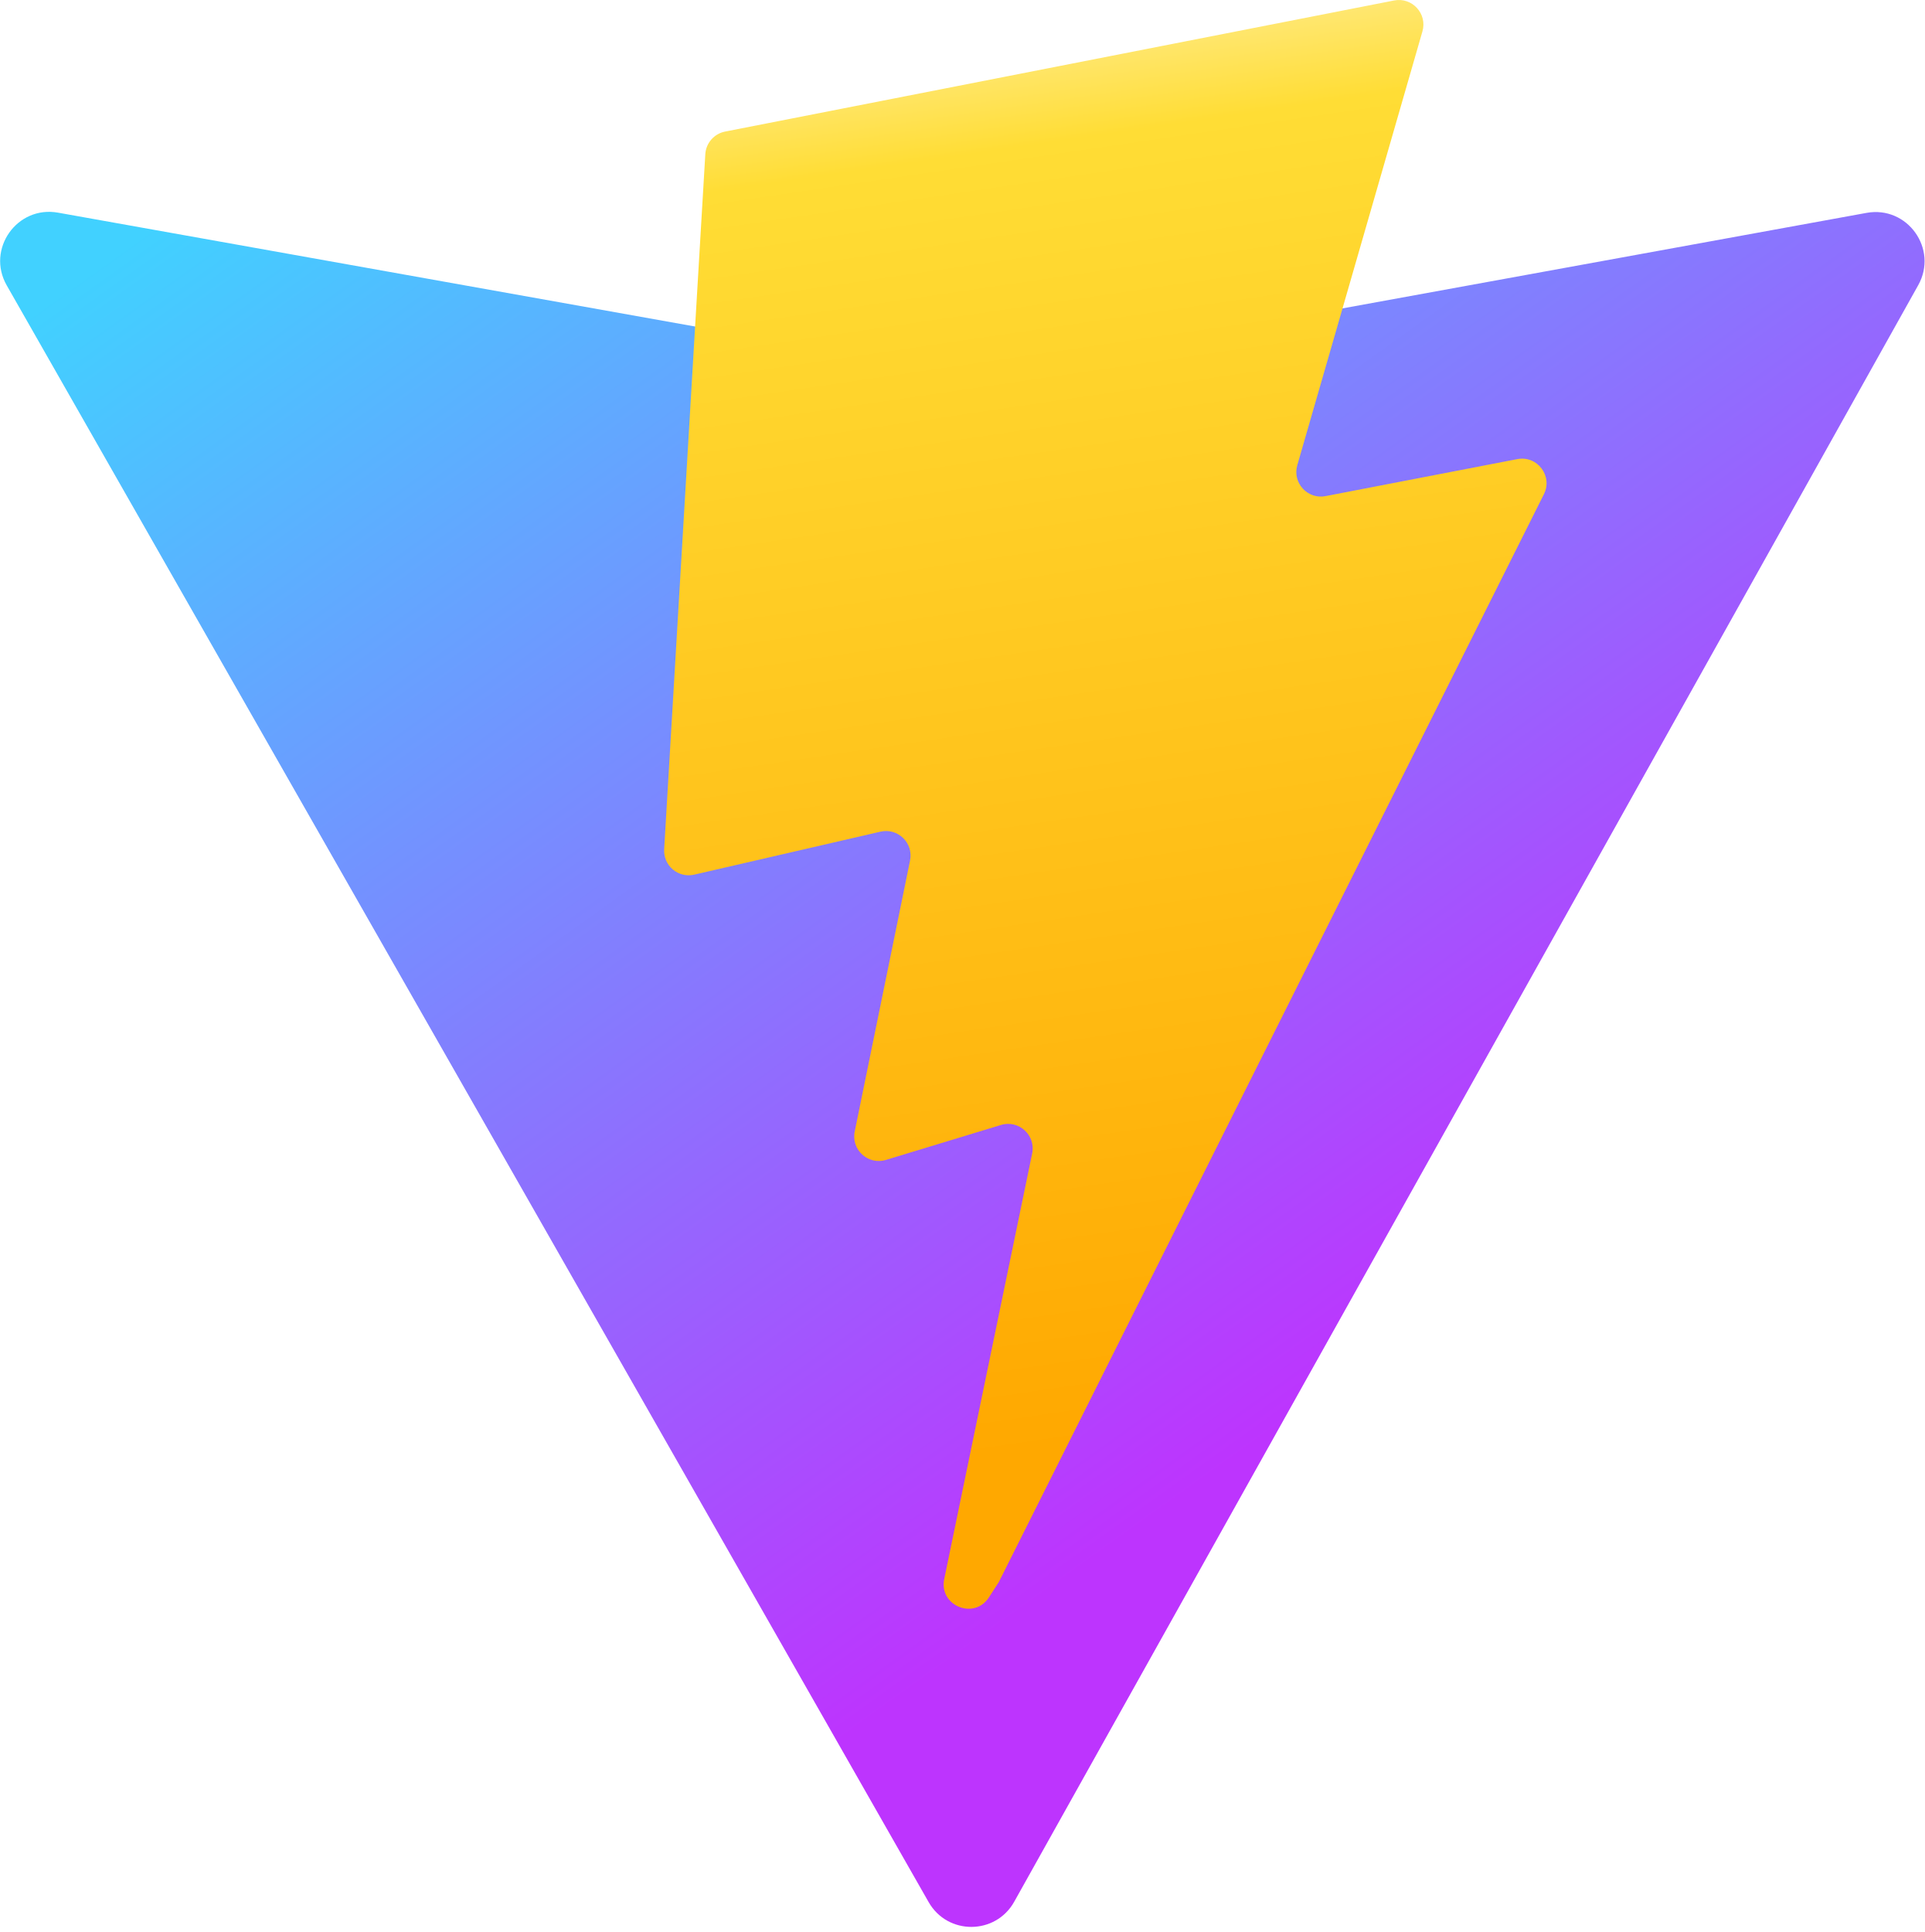
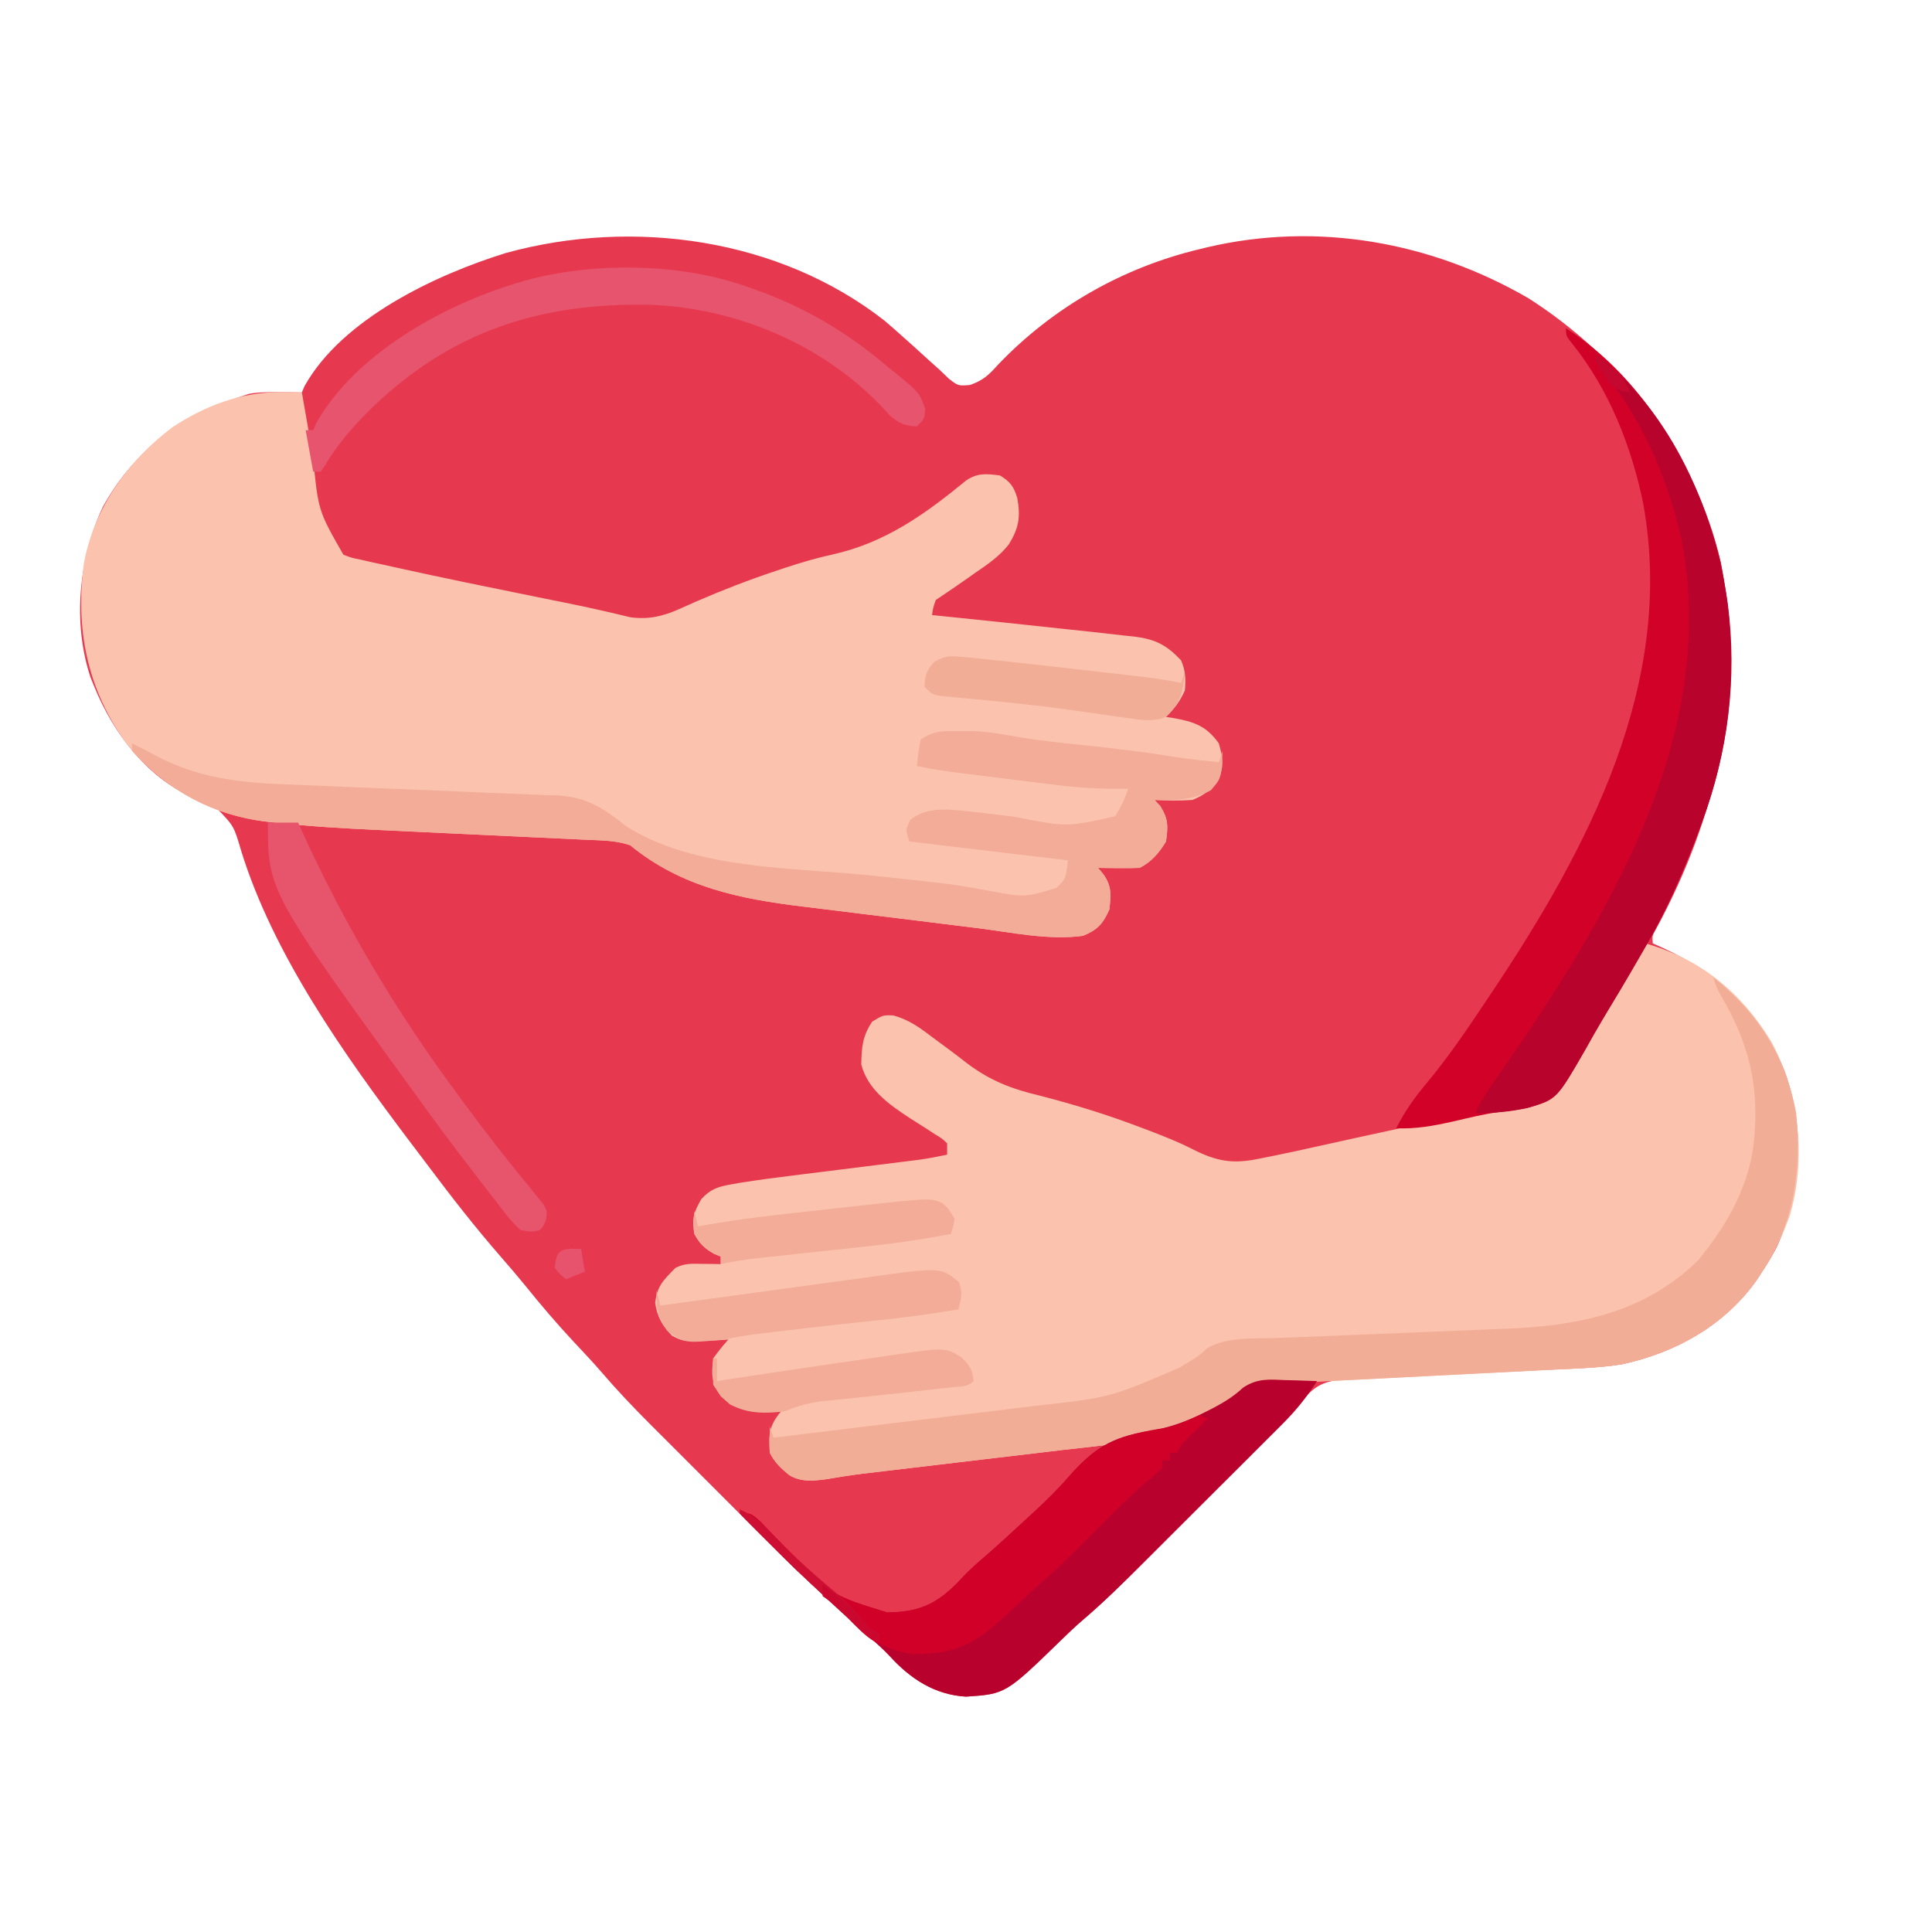
- <svg xmlns="http://www.w3.org/2000/svg" aria-hidden="true" role="img" class="iconify iconify--logos" width="31.88" height="32" preserveAspectRatio="xMidYMid meet" viewBox="0 0 256 257">
-   <defs>
-     <linearGradient id="IconifyId1813088fe1fbc01fb466" x1="-.828%" x2="57.636%" y1="7.652%" y2="78.411%">
-       <stop offset="0%" stop-color="#41D1FF" />
-       <stop offset="100%" stop-color="#BD34FE" />
-     </linearGradient>
-     <linearGradient id="IconifyId1813088fe1fbc01fb467" x1="43.376%" x2="50.316%" y1="2.242%" y2="89.03%">
-       <stop offset="0%" stop-color="#FFEA83" />
-       <stop offset="8.333%" stop-color="#FFDD35" />
-       <stop offset="100%" stop-color="#FFA800" />
-     </linearGradient>
-   </defs>
-   <path fill="url(#IconifyId1813088fe1fbc01fb466)" d="M255.153 37.938L134.897 252.976c-2.483 4.44-8.862 4.466-11.382.048L.875 37.958c-2.746-4.814 1.371-10.646 6.827-9.67l120.385 21.517a6.537 6.537 0 0 0 2.322-.004l117.867-21.483c5.438-.991 9.574 4.796 6.877 9.62Z" />
-   <path fill="url(#IconifyId1813088fe1fbc01fb467)" d="M185.432.063L96.44 17.501a3.268 3.268 0 0 0-2.634 3.014l-5.474 92.456a3.268 3.268 0 0 0 3.997 3.378l24.777-5.718c2.318-.535 4.413 1.507 3.936 3.838l-7.361 36.047c-.495 2.426 1.782 4.5 4.151 3.78l15.304-4.649c2.372-.72 4.652 1.36 4.15 3.788l-11.698 56.621c-.732 3.542 3.979 5.473 5.943 2.437l1.313-2.028l72.516-144.72c1.215-2.423-.88-5.186-3.54-4.672l-25.505 4.922c-2.396.462-4.435-1.77-3.759-4.114l16.646-57.705c.677-2.35-1.37-4.583-3.769-4.113Z" />
+ <svg xmlns="http://www.w3.org/2000/svg" version="1.1" width="512" height="512">
+   <path d="M0 0 C1.539 1.313 3.059 2.647 4.562 4 C5.436 4.779 6.31 5.557 7.211 6.359 C8.895 7.871 10.572 9.391 12.238 10.922 C13.389 11.951 13.389 11.951 14.562 13 C15.36 13.768 16.158 14.537 16.98 15.328 C19.473 17.27 19.473 17.27 22.59 17.027 C26.148 15.798 27.621 14.354 30.125 11.562 C44.665 -3.603 63.118 -14.123 83.562 -19 C84.555 -19.241 84.555 -19.241 85.567 -19.487 C114.774 -26.299 144.763 -20.916 170.562 -6 C195.41 9.835 214.983 35.003 221.562 64 C227.969 98.409 220.975 130.633 204.375 161.32 C203.417 162.989 203.417 162.989 203.562 165 C204.457 165.401 205.352 165.802 206.273 166.215 C221.198 173.132 232.34 183.282 238.5 198.875 C243.996 214.039 243.122 230.864 236.43 245.473 C235.252 247.745 233.971 249.863 232.562 252 C232.083 252.737 231.603 253.475 231.109 254.234 C222.583 266.238 209.731 273.431 195.516 276.526 C189.672 277.464 183.749 277.627 177.843 277.891 C175.375 278.002 172.908 278.123 170.441 278.246 C164.321 278.55 158.2 278.838 152.08 279.125 C146.888 279.368 141.696 279.619 136.505 279.879 C134.077 279.998 131.648 280.107 129.22 280.215 C127.733 280.289 126.246 280.363 124.759 280.438 C123.462 280.498 122.166 280.559 120.83 280.621 C115.874 281.196 113.6 282.622 110.494 286.435 C105.842 291.925 100.749 296.958 95.66 302.035 C94.613 303.083 93.566 304.131 92.519 305.179 C90.336 307.363 88.152 309.546 85.966 311.727 C83.185 314.503 80.408 317.283 77.632 320.064 C75.474 322.226 73.314 324.384 71.154 326.543 C70.13 327.566 69.106 328.59 68.084 329.615 C62.954 334.754 57.8 339.817 52.266 344.525 C50.473 346.077 48.768 347.697 47.07 349.352 C32.084 363.923 32.084 363.923 21.562 364.625 C13.278 364.144 6.84 359.912 1.378 353.912 C-0.401 352.038 -2.248 350.362 -4.207 348.68 C-18.264 336.492 -31.353 323.245 -44.486 310.082 C-47.017 307.545 -49.553 305.013 -52.09 302.482 C-54.078 300.497 -56.063 298.511 -58.048 296.523 C-59.429 295.142 -60.811 293.762 -62.194 292.383 C-66.61 287.95 -70.897 283.466 -74.964 278.711 C-77.332 275.961 -79.83 273.334 -82.312 270.688 C-86.776 265.89 -91.007 260.968 -95.109 255.855 C-97.251 253.228 -99.448 250.667 -101.675 248.112 C-108.38 240.41 -114.635 232.42 -120.753 224.246 C-122.453 221.98 -124.165 219.724 -125.879 217.469 C-143.112 194.621 -162.013 168.051 -170.547 140.406 C-172.464 133.877 -172.464 133.877 -177.062 129.141 C-179.12 128.164 -181.204 127.241 -183.309 126.371 C-195.603 120.984 -204.478 109.156 -209.438 97 C-209.757 96.218 -210.077 95.435 -210.406 94.629 C-215.277 80.175 -213.575 62.899 -207.152 49.273 C-198.359 33.45 -185.379 24.717 -168.445 19.371 C-165.674 18.859 -163.003 18.907 -160.188 18.938 C-158.571 18.951 -158.571 18.951 -156.922 18.965 C-156.102 18.976 -155.282 18.988 -154.438 19 C-154.205 18.446 -153.973 17.891 -153.734 17.32 C-143.754 -0.536 -118.961 -12.2 -100.328 -17.969 C-66.668 -27.233 -27.918 -21.864 0 0 Z " fill="#E63950" transform="translate(234.4375,85)" />
+   <path d="M0 0 C1.616 0.014 1.616 0.014 3.266 0.027 C4.085 0.039 4.905 0.051 5.75 0.062 C5.886 0.848 6.022 1.633 6.161 2.442 C6.791 6.067 7.426 9.69 8.062 13.312 C8.383 15.165 8.383 15.165 8.709 17.055 C10.069 31.374 10.069 31.374 16.75 43.062 C18.895 43.891 18.895 43.891 21.359 44.387 C22.323 44.607 23.286 44.827 24.278 45.053 C25.341 45.283 26.405 45.513 27.5 45.75 C28.617 46 29.735 46.25 30.886 46.507 C43.216 49.231 55.592 51.75 67.968 54.259 C69.166 54.502 69.166 54.502 70.389 54.75 C71.959 55.067 73.529 55.384 75.1 55.698 C78.686 56.421 82.26 57.169 85.822 58.002 C87.051 58.287 88.281 58.571 89.547 58.863 C90.607 59.119 91.668 59.375 92.761 59.638 C97.481 60.308 101.451 59.407 105.754 57.461 C106.484 57.139 107.213 56.817 107.965 56.486 C108.74 56.14 109.514 55.794 110.312 55.438 C117.222 52.446 124.168 49.752 131.312 47.375 C132.192 47.08 133.072 46.786 133.979 46.482 C138.083 45.141 142.154 43.925 146.375 43.008 C160.355 39.895 170.799 32.398 181.79 23.391 C184.837 21.326 187.173 21.615 190.75 22.062 C193.474 23.712 194.446 25.041 195.352 28.086 C196.209 33.013 195.813 35.895 193.114 40.303 C190.647 43.486 187.487 45.619 184.188 47.875 C183.515 48.351 182.843 48.828 182.15 49.318 C179.377 51.276 176.575 53.179 173.75 55.062 C173.026 57.122 173.026 57.122 172.75 59.062 C174.304 59.221 174.304 59.221 175.889 59.382 C186.749 60.491 197.605 61.639 208.458 62.816 C210.509 63.037 212.561 63.252 214.612 63.466 C217.661 63.789 220.706 64.138 223.75 64.5 C225.025 64.628 225.025 64.628 226.327 64.759 C231.917 65.468 234.851 66.932 238.75 71.062 C239.93 73.737 240.02 76.161 239.75 79.062 C238.393 82.034 237.047 83.765 234.75 86.062 C235.638 86.192 235.638 86.192 236.543 86.324 C242.016 87.297 245.381 88.325 248.75 93.062 C249.859 96.946 250.161 99.057 248.625 102.812 C246.382 105.504 245.023 106.739 241.75 108.062 C238.4 108.299 235.101 108.238 231.75 108.062 C232.235 108.653 232.719 109.243 233.219 109.852 C235.47 113.102 235.284 115.19 234.75 119.062 C232.96 122.033 230.9 124.488 227.75 126.062 C225.876 126.133 224 126.147 222.125 126.125 C221.122 126.116 220.119 126.107 219.086 126.098 C218.315 126.086 217.544 126.074 216.75 126.062 C217.237 126.652 217.725 127.241 218.227 127.848 C220.421 131.038 220.149 133.269 219.75 137.062 C218.046 140.896 216.588 142.492 212.75 144.062 C203.655 145.312 193.82 143.147 184.766 142.016 C183.02 141.801 181.274 141.586 179.528 141.372 C175.88 140.922 172.232 140.467 168.585 140.01 C163.949 139.429 159.312 138.864 154.674 138.303 C151.069 137.864 147.466 137.415 143.863 136.964 C142.156 136.751 140.448 136.542 138.74 136.337 C121.781 134.292 106.336 131.178 92.75 120.062 C89.032 118.769 85.134 118.783 81.238 118.614 C80.486 118.578 79.734 118.542 78.959 118.505 C77.327 118.427 75.694 118.351 74.062 118.277 C71.46 118.159 68.859 118.035 66.258 117.91 C58.862 117.555 51.465 117.21 44.068 116.867 C39.537 116.657 35.007 116.441 30.477 116.222 C28.767 116.141 27.057 116.061 25.347 115.984 C16.52 115.587 7.736 115.048 -1.05 114.095 C-2.148 113.978 -2.148 113.978 -3.268 113.858 C-18.351 112.118 -30.943 105.026 -40.609 93.309 C-51.159 78.865 -54.42 62.514 -51.95 44.924 C-49.063 30.345 -40.294 18.095 -28.5 9.25 C-20.028 3.633 -10.182 -0.111 0 0 Z " fill="#FBC3AD" transform="translate(74.25,103.9375)" />
+   <path d="M0 0 C14.774 4.117 25.547 13.13 33.461 26.121 C40.837 39.918 42.741 57.099 38.312 72.188 C36.389 77.455 34.087 82.318 31 87 C30.52 87.737 30.041 88.475 29.547 89.234 C21.005 101.26 8.153 108.426 -6.082 111.524 C-12.521 112.574 -19.074 112.721 -25.582 113.035 C-27.203 113.119 -28.824 113.203 -30.444 113.288 C-34.702 113.51 -38.961 113.723 -43.219 113.933 C-47.487 114.146 -51.754 114.367 -56.021 114.588 C-58.516 114.716 -61.01 114.844 -63.504 114.972 C-65.136 115.055 -66.767 115.14 -68.399 115.224 C-83.235 115.991 -83.235 115.991 -90.65 116.229 C-91.586 116.263 -92.522 116.296 -93.486 116.331 C-95.105 116.386 -96.725 116.43 -98.345 116.458 C-104.074 116.663 -107.503 118.49 -111.793 122.156 C-123.164 131.656 -140.031 132.591 -154.148 134.227 C-155.776 134.421 -157.404 134.616 -159.031 134.812 C-163.279 135.321 -167.528 135.822 -171.778 136.32 C-176.948 136.927 -182.118 137.545 -187.287 138.162 C-191.306 138.641 -195.326 139.119 -199.346 139.591 C-200.085 139.679 -200.824 139.766 -201.585 139.856 C-203.573 140.091 -205.562 140.325 -207.55 140.558 C-210.717 140.964 -213.854 141.458 -217 142 C-220.55 142.457 -223.625 142.796 -226.809 140.953 C-228.986 139.178 -230.735 137.529 -232 135 C-232.365 130.071 -232.155 127.77 -229 124 C-229.652 124.046 -230.305 124.093 -230.977 124.141 C-236.895 124.385 -240.349 124.07 -245 120 C-247.492 116.263 -247.458 114.427 -247 110 C-244.977 107.273 -244.977 107.273 -243 105 C-243.88 105.058 -244.761 105.116 -245.668 105.176 C-254.998 105.538 -254.998 105.538 -257.941 103.957 C-260.524 101.328 -261.882 98.864 -262.375 95.25 C-261.853 90.725 -260.158 89.233 -257 86 C-254.475 84.738 -252.688 84.901 -249.875 84.938 C-248.51 84.951 -248.51 84.951 -247.117 84.965 C-246.419 84.976 -245.72 84.988 -245 85 C-245 84.34 -245 83.68 -245 83 C-245.897 82.629 -245.897 82.629 -246.812 82.25 C-249.413 80.764 -250.544 79.621 -252 77 C-252.702 72.965 -252.184 71.319 -250.125 67.75 C-247.772 65.208 -245.88 64.52 -242.497 63.92 C-241.608 63.762 -240.719 63.603 -239.803 63.44 C-235.184 62.715 -230.558 62.096 -225.918 61.527 C-224.901 61.399 -223.884 61.271 -222.836 61.14 C-219.62 60.735 -216.404 60.336 -213.188 59.938 C-209.953 59.535 -206.72 59.131 -203.486 58.725 C-201.483 58.473 -199.479 58.224 -197.476 57.977 C-196.568 57.863 -195.659 57.75 -194.723 57.633 C-193.93 57.534 -193.136 57.436 -192.318 57.335 C-189.857 56.979 -187.434 56.508 -185 56 C-185 55.01 -185 54.02 -185 53 C-186.394 51.673 -186.394 51.673 -188.289 50.547 C-188.984 50.092 -189.679 49.637 -190.395 49.168 C-191.858 48.238 -193.321 47.308 -194.785 46.379 C-200.366 42.723 -206.003 38.815 -207.762 32.086 C-207.634 27.414 -207.485 24.742 -204.875 20.75 C-202 19 -202 19 -199.242 19.102 C-195.286 20.198 -192.463 22.172 -189.25 24.625 C-187.501 25.925 -185.75 27.222 -183.996 28.514 C-182.559 29.584 -181.138 30.675 -179.727 31.779 C-173.526 36.445 -167.879 38.598 -160.375 40.375 C-151.431 42.684 -142.764 45.347 -134.125 48.625 C-132.693 49.165 -132.693 49.165 -131.232 49.716 C-127.48 51.161 -123.798 52.593 -120.214 54.421 C-113.505 57.831 -109.326 58.575 -102 57 C-100.199 56.642 -100.199 56.642 -98.361 56.277 C-94.764 55.546 -91.181 54.761 -87.599 53.961 C-84.377 53.243 -81.152 52.537 -77.927 51.83 C-76.233 51.459 -74.54 51.088 -72.847 50.716 C-64.025 48.779 -55.191 46.899 -46.353 45.036 C-43.839 44.506 -41.325 43.972 -38.812 43.439 C-37.277 43.116 -35.742 42.792 -34.207 42.469 C-33.152 42.244 -33.152 42.244 -32.075 42.015 C-27.229 41 -27.229 41 -25 41 C-24.783 40.345 -24.567 39.69 -24.344 39.016 C-22.521 34.925 -20.034 31.431 -17.5 27.75 C-12.286 20.073 -7.491 12.225 -2.863 4.184 C-1 1 -1 1 0 0 Z " fill="#FBC3AD" transform="translate(436,250)" />
+   <path d="M0 0 C20.98 13.312 35.217 38.263 41 62 C45.792 85.548 44.41 108.424 36 131 C35.704 131.798 35.409 132.597 35.104 133.419 C31.121 144.037 26.734 154.197 21 164 C20.545 164.791 20.09 165.582 19.621 166.397 C16.37 172.046 13.043 177.644 9.661 183.215 C8.074 185.877 6.561 188.569 5.055 191.277 C-2.456 204.288 -2.456 204.288 -9.575 206.446 C-12.288 207.032 -14.991 207.408 -17.75 207.708 C-21.933 208.251 -26.017 209.31 -30.125 210.25 C-35.166 211.371 -39.799 212.233 -45 212 C-42.731 207.561 -40.153 203.877 -36.938 200.062 C-31.101 193.06 -26.05 185.581 -21 178 C-20.549 177.327 -20.097 176.654 -19.632 175.96 C5.985 137.64 29.047 93.939 20.477 46.481 C17.4 31.415 11.429 16.241 1.727 4.172 C0 2 0 2 0 0 Z " fill="#D10128" transform="translate(415,87)" />
+   <path d="M0 0 C11.877 9.403 19.261 20.972 22 36 C23.456 51.159 21.506 65.098 13 78 C12.52 78.737 12.041 79.475 11.547 80.234 C3.005 92.26 -9.847 99.426 -24.082 102.524 C-30.521 103.574 -37.074 103.721 -43.582 104.035 C-45.203 104.119 -46.824 104.203 -48.444 104.288 C-52.702 104.51 -56.961 104.723 -61.219 104.933 C-65.487 105.146 -69.754 105.367 -74.021 105.588 C-76.516 105.716 -79.01 105.844 -81.504 105.972 C-83.136 106.055 -84.767 106.14 -86.399 106.224 C-101.235 106.991 -101.235 106.991 -108.65 107.229 C-109.586 107.263 -110.522 107.296 -111.486 107.331 C-113.105 107.386 -114.725 107.43 -116.345 107.458 C-122.074 107.663 -125.503 109.49 -129.793 113.156 C-141.164 122.656 -158.031 123.591 -172.148 125.227 C-173.776 125.421 -175.404 125.616 -177.031 125.812 C-181.279 126.321 -185.528 126.822 -189.778 127.32 C-194.948 127.927 -200.118 128.545 -205.287 129.162 C-209.306 129.641 -213.326 130.119 -217.346 130.591 C-218.085 130.679 -218.824 130.766 -219.585 130.856 C-221.573 131.091 -223.562 131.325 -225.55 131.558 C-228.717 131.964 -231.854 132.458 -235 133 C-238.55 133.457 -241.625 133.796 -244.809 131.953 C-246.986 130.178 -248.735 128.529 -250 126 C-250.04 123.667 -250.043 121.333 -250 119 C-249.67 119.99 -249.34 120.98 -249 122 C-238.406 120.723 -227.815 119.433 -217.224 118.13 C-210.971 117.361 -204.717 116.605 -198.461 115.857 C-194.248 115.35 -190.035 114.833 -185.824 114.313 C-183.793 114.065 -181.763 113.821 -179.732 113.581 C-159.745 111.34 -159.745 111.34 -141.438 103.438 C-140.487 102.859 -139.537 102.28 -138.559 101.684 C-136.035 100.115 -136.035 100.115 -134.16 98.348 C-129.073 95.174 -121.326 95.799 -115.419 95.583 C-114.602 95.55 -113.784 95.517 -112.942 95.484 C-111.18 95.413 -109.418 95.344 -107.655 95.276 C-103.887 95.128 -100.119 94.969 -96.351 94.81 C-89.354 94.514 -82.358 94.223 -75.36 93.956 C-70.474 93.768 -65.589 93.564 -60.704 93.349 C-58.857 93.271 -57.01 93.199 -55.163 93.133 C-36.051 92.448 -18.159 88.956 -4 75 C4.099 65.263 10.387 53.871 11 41 C11.05 40.111 11.101 39.221 11.152 38.305 C11.551 26.093 8.599 16.165 2.523 5.68 C1 3 1 3 0 0 Z " fill="#F2AD97" transform="translate(454,259)" />
+   <path d="M0 0 C1.226 -0.005 2.452 -0.01 3.715 -0.016 C8.162 0.145 12.459 0.948 16.835 1.72 C22.363 2.628 27.929 3.171 33.5 3.75 C41.43 4.577 49.304 5.535 57.177 6.804 C61.129 7.415 65.085 7.845 69.062 8.25 C69.392 7.26 69.722 6.27 70.062 5.25 C69.699 12.52 69.699 12.52 66.938 15.688 C62.184 18.271 57.387 18.411 52.062 18.25 C52.557 18.766 53.053 19.281 53.562 19.812 C55.665 23.229 55.608 25.296 55.062 29.25 C53.272 32.22 51.212 34.675 48.062 36.25 C46.189 36.32 44.312 36.334 42.438 36.312 C41.435 36.303 40.432 36.294 39.398 36.285 C38.242 36.268 38.242 36.268 37.062 36.25 C37.55 36.839 38.037 37.428 38.539 38.035 C40.733 41.225 40.462 43.457 40.062 47.25 C38.359 51.083 36.9 52.68 33.062 54.25 C23.967 55.499 14.132 53.334 5.078 52.203 C3.332 51.988 1.587 51.774 -0.159 51.559 C-3.808 51.11 -7.455 50.655 -11.103 50.197 C-15.738 49.616 -20.376 49.051 -25.014 48.49 C-28.618 48.052 -32.221 47.603 -35.824 47.151 C-37.531 46.939 -39.239 46.73 -40.947 46.525 C-57.907 44.48 -73.351 41.366 -86.938 30.25 C-90.655 28.956 -94.553 28.97 -98.45 28.801 C-99.578 28.747 -99.578 28.747 -100.728 28.692 C-102.361 28.615 -103.993 28.539 -105.626 28.465 C-108.227 28.346 -110.829 28.222 -113.43 28.097 C-120.826 27.742 -128.223 27.398 -135.62 27.055 C-140.15 26.845 -144.681 26.629 -149.211 26.41 C-150.921 26.328 -152.631 26.249 -154.341 26.172 C-163.168 25.774 -171.951 25.236 -180.738 24.283 C-181.47 24.205 -182.202 24.127 -182.956 24.046 C-197.284 22.393 -209.216 15.974 -218.938 5.25 C-218.938 4.59 -218.938 3.93 -218.938 3.25 C-216.862 4.274 -214.81 5.32 -212.781 6.434 C-201.275 12.589 -189.903 13.718 -177.107 14.158 C-174.43 14.252 -171.754 14.366 -169.078 14.486 C-160.707 14.856 -152.334 15.199 -143.96 15.513 C-137.963 15.741 -131.967 16.002 -125.971 16.282 C-123.631 16.385 -121.289 16.476 -118.948 16.554 C-115.64 16.666 -112.337 16.819 -109.031 16.98 C-108.057 17.004 -107.082 17.027 -106.078 17.051 C-98.359 17.494 -93.882 20.495 -87.938 25.25 C-69.535 36.858 -43.637 36.08 -22.496 38.32 C-1.636 40.538 -1.636 40.538 8.5 42.375 C17.548 44.08 17.548 44.08 26.062 41.562 C28.518 39.107 28.518 39.107 29.062 34.25 C15.203 32.6 1.343 30.95 -12.938 29.25 C-13.938 26.25 -13.938 26.25 -12.75 23.562 C-7.748 19.45 -0.902 20.984 5.302 21.54 C8.581 21.911 11.853 22.32 15.125 22.75 C28.808 25.424 28.808 25.424 41.625 22.562 C43.104 20.183 44.177 17.907 45.062 15.25 C44.454 15.262 43.845 15.275 43.218 15.287 C37.154 15.356 31.304 14.961 25.293 14.191 C24.409 14.083 23.525 13.974 22.614 13.862 C20.764 13.634 18.915 13.403 17.066 13.169 C14.24 12.811 11.414 12.463 8.588 12.115 C6.781 11.891 4.975 11.667 3.168 11.441 C2.328 11.337 1.489 11.233 0.624 11.126 C-3.266 10.632 -7.105 10.095 -10.938 9.25 C-10.625 5.875 -10.625 5.875 -9.938 2.25 C-6.255 -0.205 -4.387 -0.018 0 0 Z " fill="#F2AC97" transform="translate(253.9375,193.75)" />
+   <path d="M0 0 C1.182 0.027 1.182 0.027 2.389 0.055 C4.322 0.102 6.255 0.173 8.188 0.25 C5.498 4.515 2.675 8.011 -0.913 11.594 C-1.408 12.09 -1.903 12.587 -2.413 13.099 C-4.036 14.726 -5.666 16.345 -7.297 17.965 C-8.438 19.105 -9.579 20.246 -10.72 21.386 C-13.107 23.772 -15.498 26.155 -17.892 28.535 C-20.94 31.567 -23.983 34.605 -27.023 37.646 C-29.378 40.001 -31.737 42.354 -34.096 44.706 C-35.217 45.824 -36.338 46.943 -37.459 48.063 C-42.88 53.476 -48.299 58.846 -54.144 63.808 C-55.926 65.348 -57.618 66.958 -59.305 68.602 C-74.291 83.173 -74.291 83.173 -84.812 83.875 C-93.099 83.394 -99.536 79.16 -104.999 73.16 C-106.766 71.298 -108.599 69.634 -110.547 67.965 C-114.593 64.457 -118.533 60.852 -122.438 57.188 C-123.117 56.551 -123.796 55.914 -124.496 55.258 C-131.417 48.736 -138.136 42.02 -144.812 35.25 C-141.812 35.25 -141.812 35.25 -139.176 37.629 C-138.152 38.684 -137.136 39.745 -136.125 40.812 C-135.045 41.922 -133.963 43.03 -132.879 44.137 C-132.353 44.675 -131.827 45.213 -131.286 45.767 C-120.15 57.128 -120.15 57.128 -105.688 61.562 C-97.617 61.474 -92.988 59.588 -87.312 53.938 C-86.446 53.017 -86.446 53.017 -85.562 52.078 C-83.887 50.327 -82.155 48.76 -80.312 47.188 C-76.337 43.75 -72.475 40.201 -68.625 36.625 C-67.972 36.026 -67.32 35.426 -66.648 34.809 C-63.464 31.856 -60.425 28.881 -57.586 25.594 C-51.157 18.27 -46.4 15.117 -36.705 13.572 C-30.935 12.637 -26.194 10.928 -21 8.25 C-20.349 7.917 -19.697 7.584 -19.026 7.241 C-16.175 5.721 -13.784 4.224 -11.414 2.016 C-7.648 -0.54 -4.435 -0.193 0 0 Z " fill="#B8022D" transform="translate(340.8125,365.75)" />
+   <path d="M0 0 C20.242 15.294 31.338 41.465 34.875 65.938 C37.428 85.814 35 105.209 28 124 C27.704 124.798 27.409 125.597 27.104 126.419 C23.121 137.037 18.734 147.197 13 157 C12.545 157.791 12.09 158.582 11.621 159.397 C8.37 165.046 5.043 170.644 1.661 176.215 C0.074 178.877 -1.439 181.569 -2.945 184.277 C-10.482 197.306 -10.482 197.306 -18.343 199.648 C-22.921 200.66 -27.298 201 -32 201 C-30.192 196.945 -27.598 193.432 -25.062 189.812 C2.901 149.397 32.038 101.744 22.924 50.399 C19.481 33.858 12.429 17.387 1.73 4.203 C0 2 0 2 0 0 Z " fill="#B8032D" transform="translate(423,94)" />
+   <path d="M0 0 C0.631 0.22 1.263 0.439 1.914 0.666 C15.07 5.303 26.382 11.956 37 21 C38.28 22.027 38.28 22.027 39.586 23.074 C45.695 28.133 45.695 28.133 47.188 32.375 C47 35 47 35 45 37 C41.636 36.876 40.219 36.192 37.676 33.961 C36.896 33.108 36.116 32.254 35.312 31.375 C19.392 14.917 -3.495 5.46 -26.223 4.762 C-54.905 4.292 -78.151 11.716 -99.15 31.809 C-104.096 36.657 -108.451 41.457 -111.949 47.488 C-112.296 47.987 -112.643 48.486 -113 49 C-113.66 49 -114.32 49 -115 49 C-115.99 43.555 -115.99 43.555 -117 38 C-116.34 38 -115.68 38 -115 38 C-114.769 37.456 -114.539 36.912 -114.301 36.352 C-104.089 17.89 -80.515 4.845 -61 -1 C-59.946 -1.317 -59.946 -1.317 -58.871 -1.641 C-40.677 -6.625 -17.761 -6.353 0 0 Z " fill="#E7546D" transform="translate(198,76)" />
+   <path d="M0 0 C0.99 0.495 0.99 0.495 2 1 C1.506 1.482 1.013 1.964 0.504 2.461 C-0.137 3.093 -0.777 3.724 -1.438 4.375 C-2.076 5.001 -2.714 5.628 -3.371 6.273 C-5.079 7.917 -5.079 7.917 -6 10 C-6.66 10 -7.32 10 -8 10 C-8 10.66 -8 11.32 -8 12 C-8.66 12 -9.32 12 -10 12 C-10 12.66 -10 13.32 -10 14 C-11.416 15.393 -11.416 15.393 -13.406 17.031 C-18.379 21.26 -22.924 25.85 -27.5 30.5 C-32.571 35.652 -37.658 40.68 -43.146 45.387 C-45.475 47.414 -47.693 49.542 -49.918 51.681 C-58.466 59.823 -63.754 63.482 -75.949 63.336 C-79.025 62.997 -81.21 62.305 -84 61 C-85.013 60.573 -85.013 60.573 -86.047 60.137 C-88.538 58.687 -90.258 56.894 -92.25 54.812 C-94.971 51.978 -97.758 49.317 -100.734 46.758 C-105.374 42.738 -109.685 38.426 -114 34.062 C-114.775 33.283 -115.549 32.504 -116.348 31.701 C-118.234 29.803 -120.118 27.903 -122 26 C-119 26 -119 26 -116.363 28.379 C-115.34 29.434 -114.323 30.495 -113.312 31.562 C-112.232 32.672 -111.15 33.78 -110.066 34.887 C-109.541 35.425 -109.015 35.963 -108.473 36.517 C-97.338 47.878 -97.338 47.878 -82.875 52.312 C-74.804 52.224 -70.176 50.338 -64.5 44.688 C-63.634 43.767 -63.634 43.767 -62.75 42.828 C-61.074 41.077 -59.343 39.51 -57.5 37.938 C-53.525 34.5 -49.662 30.951 -45.812 27.375 C-45.16 26.776 -44.507 26.176 -43.835 25.559 C-40.652 22.606 -37.613 19.631 -34.773 16.344 C-27.018 7.516 -20.6 5.022 -9.048 3.417 C-6.884 2.976 -5.091 2.268 -3.086 1.352 C-1.558 0.683 -1.558 0.683 0 0 Z " fill="#D10028" transform="translate(318,375)" />
+   <path d="M0 0 C2.64 0 5.28 0 8 0 C8.389 0.862 8.779 1.725 9.18 2.613 C20.62 27.694 34.512 50.912 51 73 C51.845 74.144 52.691 75.289 53.535 76.434 C57.006 81.106 60.543 85.712 64.188 90.25 C64.829 91.052 65.471 91.854 66.133 92.68 C67.367 94.214 68.612 95.74 69.867 97.258 C70.427 97.956 70.986 98.655 71.562 99.375 C72.059 99.981 72.555 100.587 73.066 101.211 C74 103 74 103 73.715 105.164 C73 107 73 107 72 108 C69.816 108.5 69.816 108.5 67 108 C64.635 105.945 62.825 103.49 60.938 101 C60.37 100.275 59.803 99.55 59.219 98.804 C57.462 96.548 55.729 94.276 54 92 C52.992 90.693 51.985 89.385 50.977 88.078 C47.927 84.093 44.952 80.057 42 76 C41.17 74.864 41.17 74.864 40.324 73.704 C0 18.156 0 18.156 0 0 Z " fill="#E7556D" transform="translate(71,218)" />
+   <path d="M0 0 C1.093 2.81 0.553 4.367 -0.125 7.25 C-7.358 8.471 -14.579 9.448 -21.875 10.188 C-29.76 10.987 -37.631 11.874 -45.5 12.812 C-46.576 12.939 -47.652 13.066 -48.761 13.197 C-50.283 13.38 -50.283 13.38 -51.836 13.566 C-52.736 13.674 -53.636 13.782 -54.564 13.893 C-57.111 14.248 -59.605 14.742 -62.125 15.25 C-72.792 16.243 -72.792 16.243 -77.312 12.875 C-80.001 8.981 -80.228 6.968 -80.125 2.25 C-79.795 3.57 -79.465 4.89 -79.125 6.25 C-78.293 6.135 -77.461 6.02 -76.604 5.902 C-68.735 4.816 -60.865 3.741 -52.993 2.678 C-48.947 2.131 -44.901 1.58 -40.857 1.02 C-36.948 0.479 -33.038 -0.052 -29.127 -0.575 C-27.641 -0.776 -26.155 -0.98 -24.67 -1.189 C-4.819 -3.969 -4.819 -3.969 0 0 Z " fill="#F2AC97" transform="translate(254.125,339.75)" />
+   <path d="M0 0 C1.866 0.178 1.866 0.178 3.769 0.359 C5.233 0.519 6.697 0.681 8.16 0.844 C9.888 1.026 11.616 1.209 13.344 1.391 C18.146 1.905 22.943 2.448 27.74 3 C30.748 3.347 33.756 3.687 36.764 4.027 C38.689 4.247 40.614 4.467 42.539 4.688 C43.432 4.789 44.325 4.89 45.244 4.994 C49.258 5.459 53.212 5.954 57.16 6.844 C57.49 5.854 57.82 4.864 58.16 3.844 C57.749 9.081 56.977 12.136 53.16 15.844 C49.706 17.165 46.802 16.697 43.191 16.172 C41.993 16.003 40.794 15.835 39.56 15.662 C37.629 15.381 37.629 15.381 35.66 15.094 C32.958 14.71 30.255 14.334 27.551 13.961 C26.861 13.865 26.171 13.77 25.46 13.672 C20.654 13.018 15.845 12.464 11.02 11.977 C9.74 11.847 8.461 11.718 7.143 11.585 C4.686 11.344 2.229 11.11 -0.229 10.884 C-1.333 10.775 -2.437 10.667 -3.574 10.555 C-4.546 10.465 -5.517 10.375 -6.519 10.283 C-8.84 9.844 -8.84 9.844 -10.84 7.844 C-10.684 4.811 -10.33 3.328 -8.15 1.174 C-5.129 -0.566 -3.458 -0.346 0 0 Z " fill="#F2AD97" transform="translate(255.8398,174.1562)" />
+   <path d="M0 0 C1.383 1.273 1.383 1.273 3.07 4.023 C2.676 6.195 2.676 6.195 2.07 8.023 C-5.92 9.602 -13.895 10.67 -21.992 11.523 C-23.168 11.651 -24.344 11.778 -25.555 11.91 C-29.013 12.284 -32.471 12.654 -35.93 13.023 C-39.388 13.395 -42.847 13.771 -46.305 14.148 C-47.016 14.224 -47.728 14.299 -48.461 14.377 C-51.996 14.762 -55.456 15.259 -58.93 16.023 C-58.93 15.363 -58.93 14.703 -58.93 14.023 C-59.528 13.776 -60.126 13.528 -60.742 13.273 C-63.343 11.787 -64.474 10.644 -65.93 8.023 C-66.117 4.773 -66.117 4.773 -65.93 2.023 C-65.6 3.343 -65.27 4.663 -64.93 6.023 C-64.272 5.903 -63.615 5.783 -62.938 5.658 C-53.641 4.026 -44.308 2.984 -34.93 1.961 C-32.555 1.701 -30.18 1.44 -27.805 1.176 C-26.341 1.013 -24.876 0.853 -23.411 0.695 C-3.09 -1.564 -3.09 -1.564 0 0 Z " fill="#F2AC97" transform="translate(249.9297,318.9766)" />
+   <path d="M0 0 C2.082 2.204 2.919 3.257 3.125 6.25 C1.448 7.927 -0.724 7.678 -3.027 7.934 C-4.106 8.055 -5.185 8.177 -6.296 8.303 C-7.457 8.43 -8.617 8.557 -9.812 8.688 C-10.986 8.82 -12.16 8.953 -13.37 9.09 C-18.721 9.692 -24.073 10.276 -29.43 10.82 C-30.243 10.905 -31.057 10.989 -31.895 11.076 C-33.38 11.229 -34.866 11.376 -36.353 11.515 C-40.212 11.913 -43.307 12.791 -46.875 14.25 C-52.241 14.922 -56.576 14.911 -61.438 12.438 C-63.875 10.25 -63.875 10.25 -65.875 7.25 C-65.954 4.918 -65.963 2.582 -65.875 0.25 C-65.545 0.25 -65.215 0.25 -64.875 0.25 C-64.875 2.23 -64.875 4.21 -64.875 6.25 C-64.185 6.142 -63.494 6.034 -62.783 5.922 C-52.975 4.399 -43.157 2.954 -33.334 1.536 C-31.434 1.26 -29.533 0.983 -27.633 0.704 C-24.853 0.295 -22.071 -0.107 -19.289 -0.508 C-18.026 -0.695 -18.026 -0.695 -16.738 -0.887 C-4.353 -2.65 -4.353 -2.65 0 0 Z " fill="#F2AC97" transform="translate(254.875,359.75)" />
+   <path d="M0 0 C3.932 1.589 6.33 4.163 9.25 7.188 C14.238 12.288 19.419 17.028 24.906 21.582 C28.386 24.494 31.201 27.401 34 31 C34.99 31.66 35.98 32.32 37 33 C37 33.66 37 34.32 37 35 C33.748 33.583 31.686 31.875 29.25 29.312 C26.71 26.65 24.083 24.183 21.297 21.785 C16.661 17.764 12.327 13.474 8 9.125 C7.225 8.354 6.451 7.583 5.652 6.789 C4.921 6.057 4.191 5.325 3.438 4.57 C2.776 3.908 2.115 3.245 1.434 2.563 C0 1 0 1 0 0 Z " fill="#CE0F34" transform="translate(196,400)" />
+   <path d="M0 0 C1.207 0.031 1.207 0.031 2.438 0.062 C2.768 2.042 3.098 4.022 3.438 6.062 C1.788 6.723 0.138 7.383 -1.562 8.062 C-3.125 6.812 -3.125 6.812 -4.562 5.062 C-4.138 1.456 -3.77 0.092 0 0 Z " fill="#E7536C" transform="translate(151.5625,330.9375)" />
+   <path d="M0 0 C4.678 3.304 8.536 6.381 12 11 C12.99 11.66 13.98 12.32 15 13 C15 13.66 15 14.32 15 15 C11.605 13.542 9.477 11.662 6.938 9 C4.663 6.626 2.755 4.837 0 3 C0 2.01 0 1.02 0 0 Z " fill="#CA072E" transform="translate(218,420)" />
+   <path d="M0 0 C1.132 0.908 2.255 1.827 3.375 2.75 C4.001 3.26 4.628 3.771 5.273 4.297 C7.083 6.082 8.001 7.679 9 10 C6.513 9.612 5.277 9.29 3.516 7.441 C3.098 6.821 2.68 6.201 2.25 5.562 C1.822 4.945 1.394 4.328 0.953 3.691 C0 2 0 2 0 0 Z " fill="#C40830" transform="translate(423,94)" />
</svg>
